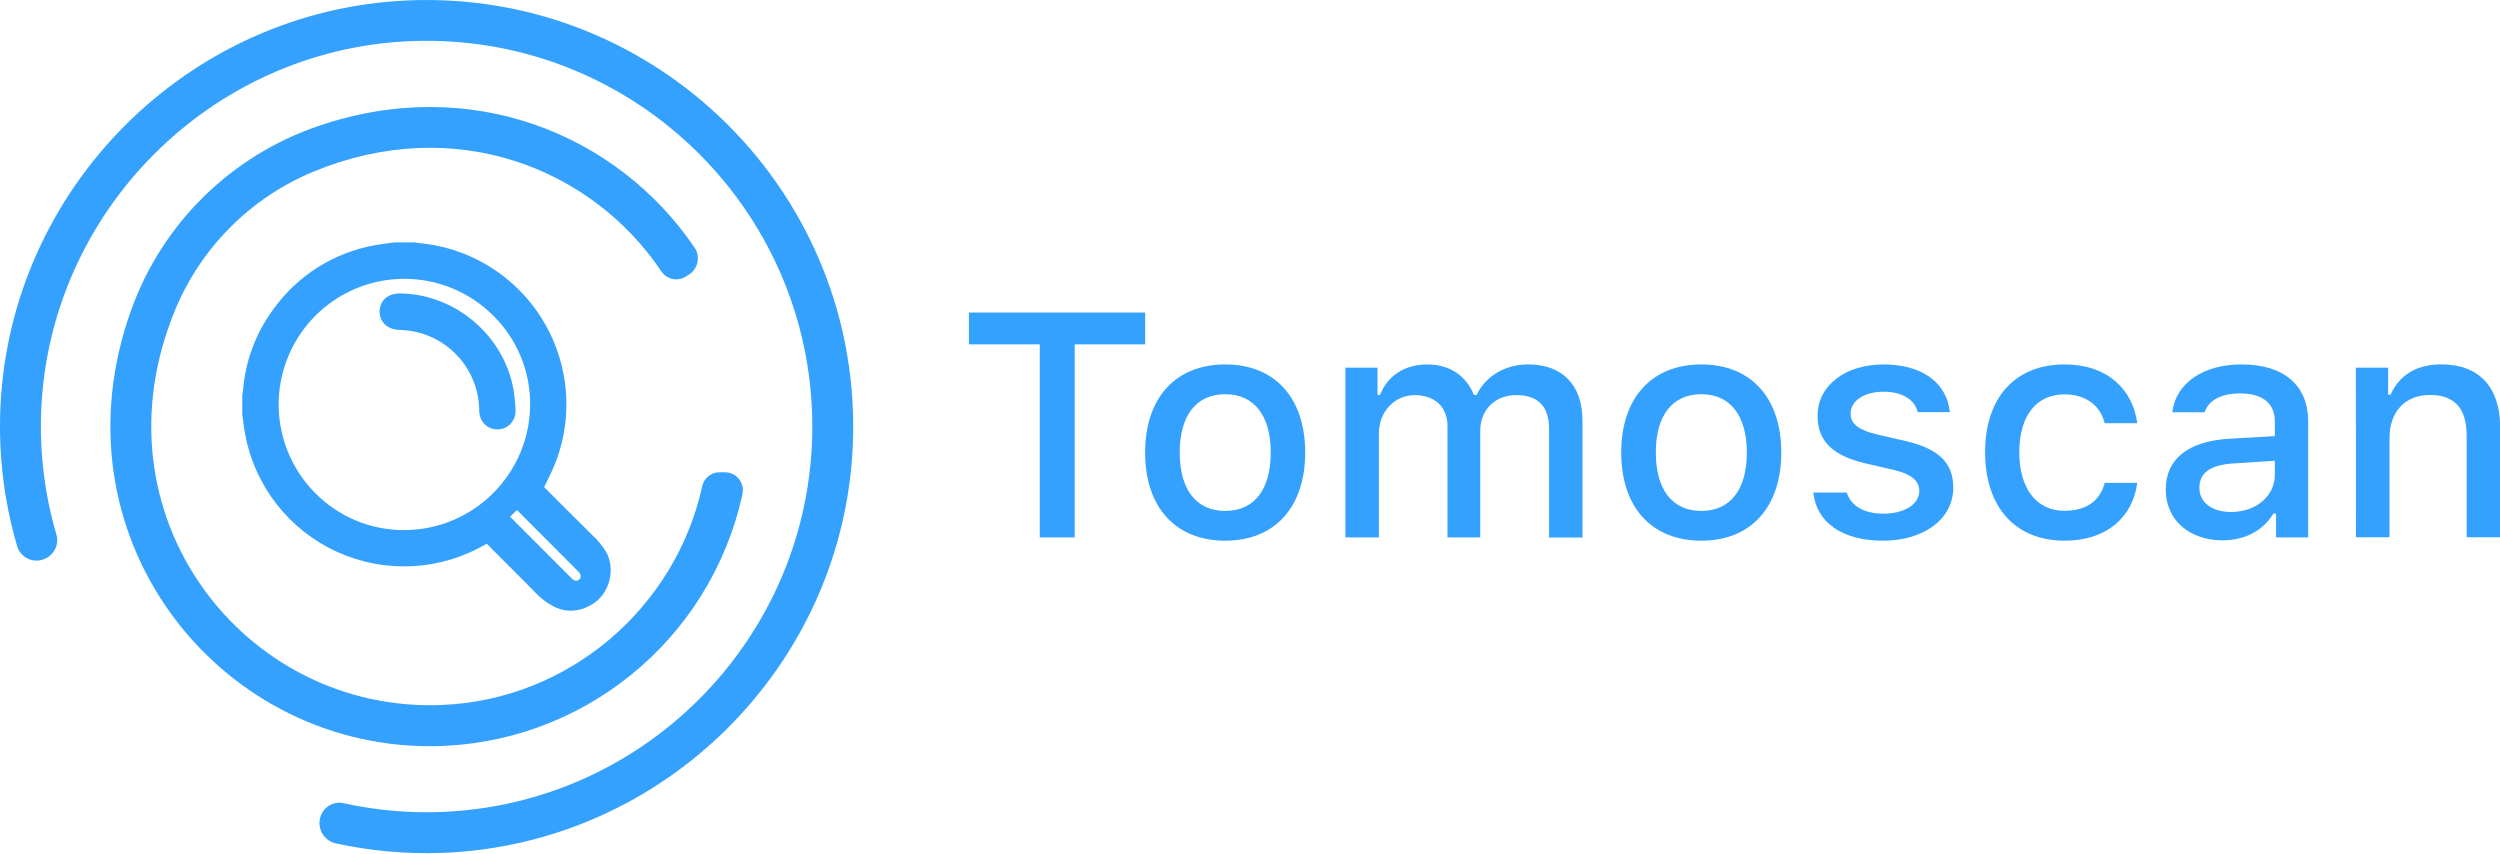
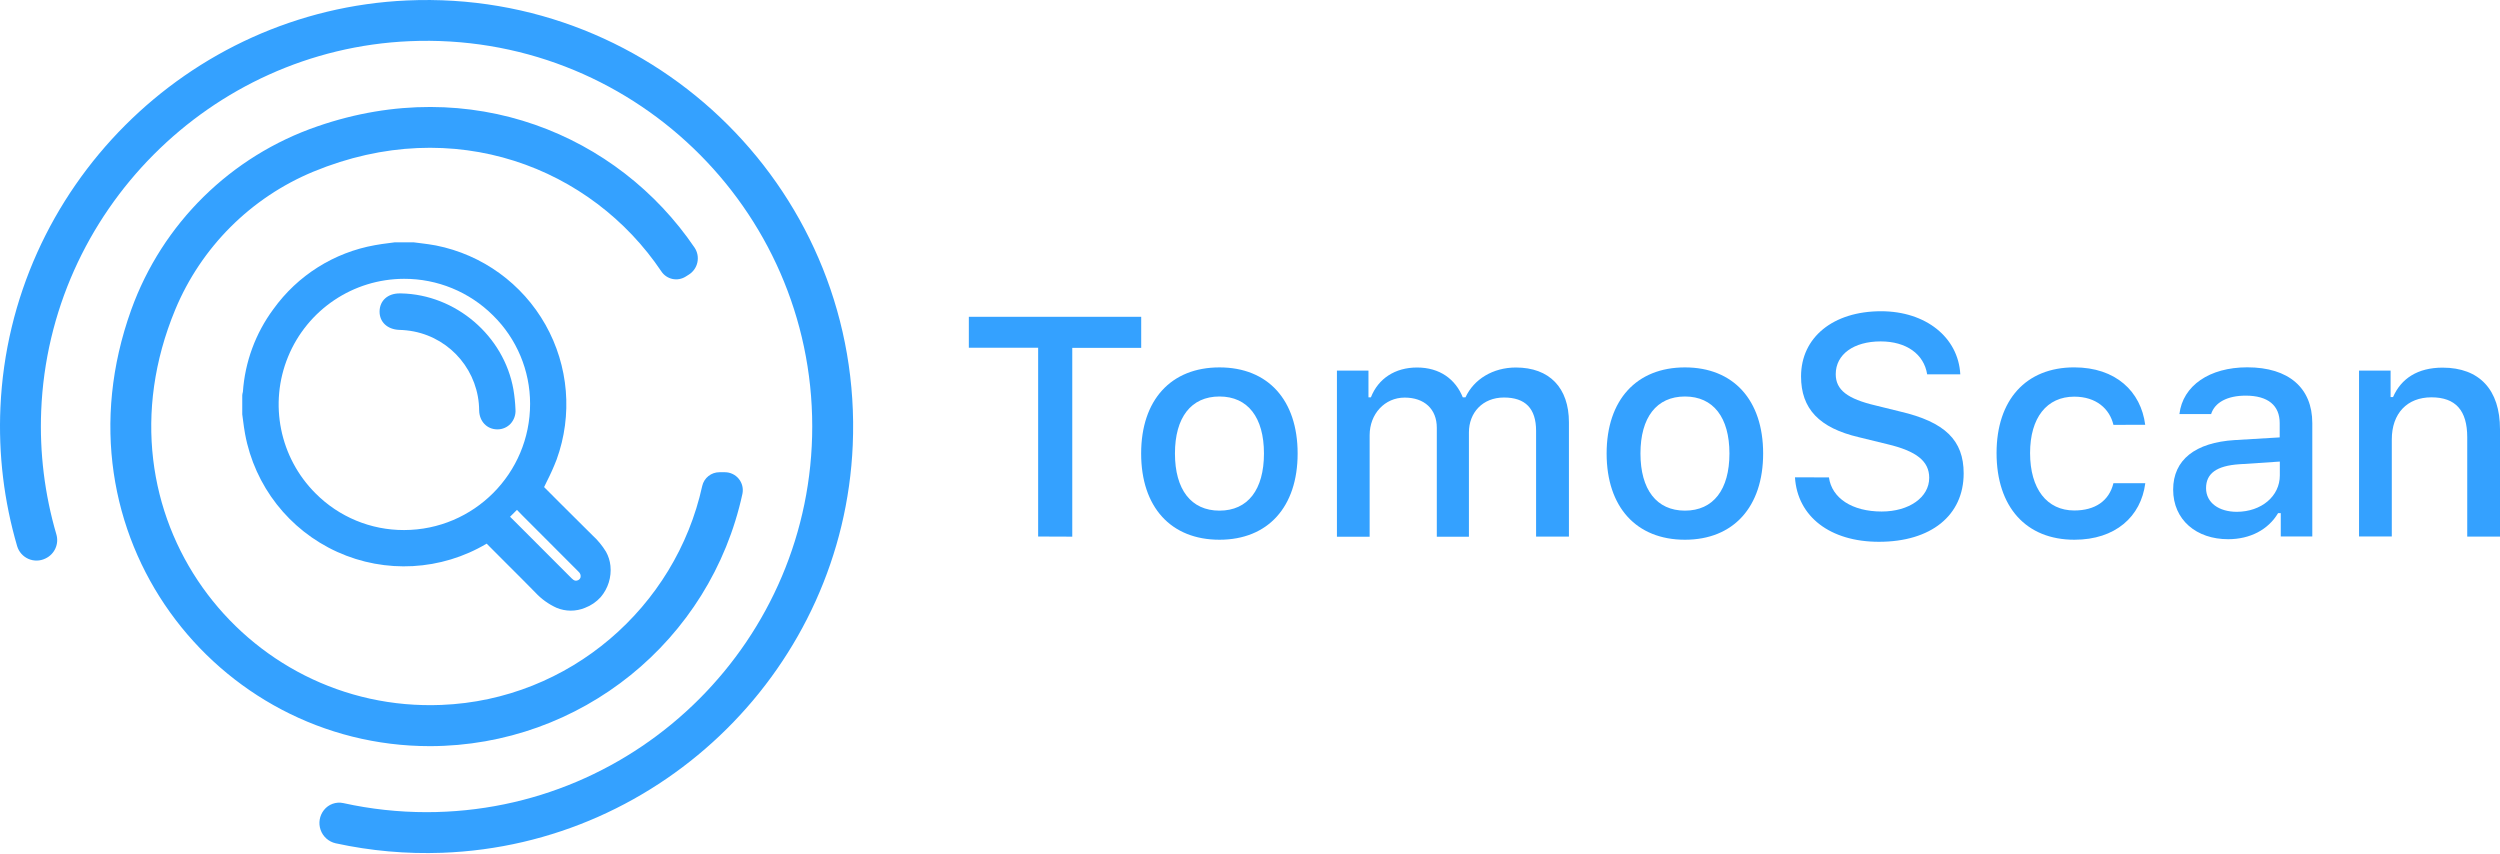
- <svg xmlns="http://www.w3.org/2000/svg" id="Layer_1" data-name="Layer 1" viewBox="0 0 933.85 318.72">
+ <svg xmlns="http://www.w3.org/2000/svg" id="Layer_1" data-name="Layer 1" viewBox="0 0 933.93 318.72">
  <defs>
    <style>.cls-1{fill:#34a1ff;}</style>
  </defs>
-   <path class="cls-1" d="M611.47,417.41V345.29H585V333.41h65.84v11.88H624.51v72.12Z" transform="translate(-223.07 -216.66)" />
-   <path class="cls-1" d="M650.82,385.68c0-20.43,11.41-32.89,29.93-32.89s29.86,12.46,29.86,32.89-11.35,32.95-29.86,32.95S650.82,406.23,650.82,385.68Zm46.92,0c0-13.73-6.17-21.77-17-21.77s-17,8-17,21.77,6.11,21.83,17,21.83S697.74,399.48,697.74,385.68Z" transform="translate(-223.07 -216.66)" />
-   <path class="cls-1" d="M725.63,354h12V364.2h.93c2.79-7.16,9.2-11.41,17.64-11.41,8.67,0,14.67,4.49,17.46,11.41h1c3.2-6.92,10.48-11.41,19.27-11.41,12.81,0,20.26,7.75,20.26,21v43.66H801.71V377c0-8.56-4.07-12.75-12.28-12.75S776,370.08,776,377.54v39.87H763.76V375.79c0-7.16-4.78-11.53-12.23-11.53-7.62,0-13.39,6.23-13.39,14.38v38.77H725.63Z" transform="translate(-223.07 -216.66)" />
-   <path class="cls-1" d="M828.66,385.68c0-20.43,11.41-32.89,29.93-32.89s29.86,12.46,29.86,32.89-11.35,32.95-29.86,32.95S828.66,406.23,828.66,385.68Zm46.92,0c0-13.73-6.17-21.77-17-21.77s-17,8-17,21.77,6.11,21.83,17,21.83S875.58,399.48,875.58,385.68Z" transform="translate(-223.07 -216.66)" />
-   <path class="cls-1" d="M926.64,352.79c14.26,0,23.57,6.64,24.79,17.82h-12c-1.16-4.66-5.7-7.63-12.8-7.63s-12.29,3.32-12.29,8.27c0,3.78,3.21,6.17,10.07,7.74L935,381.43c12,2.8,17.7,8,17.7,17.29,0,11.94-11.12,19.91-26.26,19.91s-24.91-6.81-26-18H912.9c1.57,4.89,6.23,7.91,13.79,7.91C934.5,408.5,940,405,940,400c0-3.79-3-6.23-9.32-7.75l-11.06-2.56C907.6,386.79,902,381.38,902,372,902,360.71,912.32,352.79,926.64,352.79Z" transform="translate(-223.07 -216.66)" />
-   <path class="cls-1" d="M1009.24,374.74c-1.45-6.17-6.58-10.77-15-10.77-10.48,0-16.88,8-16.88,21.54,0,13.74,6.46,21.95,16.88,21.95,7.92,0,13.33-3.61,15-10.42h12.17c-1.63,12.74-11.41,21.59-27.07,21.59-18.46,0-29.75-12.46-29.75-33.12,0-20.32,11.24-32.72,29.69-32.72,15.89,0,25.5,9.26,27.13,21.95Z" transform="translate(-223.07 -216.66)" />
-   <path class="cls-1" d="M1032.06,399.48c0-11.41,8.5-18,23.58-18.92l17.17-1V374.1c0-6.69-4.43-10.48-13-10.48-7,0-11.82,2.56-13.22,7.05H1034.5c1.29-10.89,11.53-17.88,25.91-17.88,15.89,0,24.86,7.92,24.86,21.31v43.31h-12V408.5h-1c-3.79,6.35-10.71,10-19,10C1041,418.46,1032.06,411.07,1032.06,399.48Zm40.75-5.41v-5.3l-15.49,1c-8.73.58-12.69,3.55-12.69,9.14s4.95,9,11.76,9C1065.82,407.92,1072.81,401.93,1072.81,394.07Z" transform="translate(-223.07 -216.66)" />
-   <path class="cls-1" d="M1103.08,354h12.05v10.07h.93c3.09-7,9.37-11.3,18.92-11.3,14.15,0,22,8.5,22,23.58v41h-12.52v-37.9c0-10.18-4.42-15.25-13.68-15.25s-15.13,6.17-15.13,16.07v37.08h-12.52Z" transform="translate(-223.07 -216.66)" />
-   <path class="cls-1" d="M500.42,401.14a6.7,6.7,0,0,0-6.56-8.07h-2a6.59,6.59,0,0,0-6.46,5.13C475.46,443.52,435.78,478.1,388,480c-73.57,3-131.32-70.82-99.47-147.66a95.45,95.45,0,0,1,51.6-51.55c52.72-21.8,104-1.44,130,37.25A6.64,6.64,0,0,0,479.2,320l1.18-.74a7.19,7.19,0,0,0,2.15-10.11C453.92,267,399.1,244,341.67,263.85a112.89,112.89,0,0,0-69.58,68.55c-30.19,84,31.66,163,111.6,163A119.6,119.6,0,0,0,500.42,401.14Z" transform="translate(-223.07 -216.66)" />
-   <path class="cls-1" d="M375.12,216.83c-81.95,3.68-148.27,70.09-151.89,152a159.22,159.22,0,0,0,6.25,51.88,7.55,7.55,0,0,0,10.5,4.62l.14-.07a7.57,7.57,0,0,0,4-9,143.48,143.48,0,0,1-5.66-46.11c3-74.37,63.16-134.84,137.51-138.1,82.37-3.62,150.53,62.35,150.53,143.93,0,79.45-64.63,144.08-144.08,144.08a144.29,144.29,0,0,1-31.1-3.39,7.25,7.25,0,0,0-7.23,2.6,7.77,7.77,0,0,0,4.37,12.42,159.56,159.56,0,0,0,39.75,3.55c82.61-3,149.88-69.69,153.42-152.28C545.65,289.52,468.64,212.62,375.12,216.83Z" transform="translate(-223.07 -216.66)" />
-   <path class="cls-1" d="M451.11,428a13.69,13.69,0,0,0-1.65-5.22,28.49,28.49,0,0,0-5.15-6.23c-4-3.95-8.16-8.09-11.79-11.73l-6.19-6.2c.31-.64.63-1.29.94-1.94l.11-.22a86,86,0,0,0,3.64-8.15,60.48,60.48,0,0,0-45.09-79.95c-1.88-.36-3.83-.61-5.6-.83l-2.61-.33-.2,0h-6.71l-.38,0-2.2.29c-1.55.2-3.32.42-5.05.75a59.57,59.57,0,0,0-38,23.93,58.71,58.71,0,0,0-11.37,30.88,2.08,2.08,0,0,1-.08.33l-.1.43a2.6,2.6,0,0,0-.06.56l0,6.88a1.27,1.27,0,0,0,0,.2c.11.76.2,1.51.3,2.26.2,1.57.43,3.35.76,5.1a60.38,60.38,0,0,0,90.24,40.94q3.9,3.95,7.84,7.86c3.39,3.38,6.9,6.88,10.3,10.35a24.84,24.84,0,0,0,8,5.77,13.86,13.86,0,0,0,10.6,0,15.1,15.1,0,0,0,5.86-4A15.56,15.56,0,0,0,451.11,428Zm-34.92-20.86c.63.67,1.28,1.35,1.94,2l10.7,10.71q5.24,5.22,10.44,10.46a2.13,2.13,0,0,1,.67,2.05,1.68,1.68,0,0,1-1.3,1.17c-.51.13-1.05.16-2-.8q-10.58-10.61-21.18-21.2L413.91,410l-.3-.3Zm4.91-39.62a47.14,47.14,0,0,1-47,47.15h-.1a46.39,46.39,0,0,1-33-13.65A46.93,46.93,0,0,1,374,320.82h0a46.91,46.91,0,0,1,33.25,13.67A46.31,46.31,0,0,1,421.1,367.54Z" transform="translate(-223.07 -216.66)" />
-   <path class="cls-1" d="M372.9,326.27h-.56c-4.4,0-7.4,2.68-7.47,6.68s2.92,6.74,7.25,6.94a33.89,33.89,0,0,1,5.58.6A30.29,30.29,0,0,1,402.07,370c.08,4.09,2.94,7.06,6.79,7.06H409a6.67,6.67,0,0,0,4.8-2.1,7.12,7.12,0,0,0,1.84-5.29,59.09,59.09,0,0,0-.77-7.5C411.34,342.11,393.33,326.68,372.9,326.27Z" transform="translate(-223.07 -216.66)" />
+   <path class="cls-1" d="M497.42,399.14a6.7,6.7,0,0,0-6.56-8.07h-2a6.59,6.59,0,0,0-6.46,5.13C472.46,441.52,432.78,476.1,385,478c-73.57,3-131.32-70.82-99.47-147.66a95.45,95.45,0,0,1,51.6-51.55c52.72-21.8,104-1.44,130,37.25A6.64,6.64,0,0,0,476.2,318l1.18-.74a7.19,7.19,0,0,0,2.15-10.11C450.92,265,396.1,242,338.67,261.85a112.89,112.89,0,0,0-69.58,68.55c-30.19,84,31.66,163,111.6,163A119.6,119.6,0,0,0,497.42,399.14Z" transform="translate(-220.07 -214.66)" />
+   <path class="cls-1" d="M372.12,214.83c-81.95,3.68-148.27,70.09-151.89,152a159.22,159.22,0,0,0,6.25,51.88,7.55,7.55,0,0,0,10.5,4.62l.14-.07a7.57,7.57,0,0,0,4-9,143.48,143.48,0,0,1-5.66-46.11c3-74.37,63.16-134.84,137.51-138.1,82.37-3.62,150.53,62.35,150.53,143.93,0,79.45-64.63,144.08-144.08,144.08a144.29,144.29,0,0,1-31.1-3.39,7.25,7.25,0,0,0-7.23,2.6,7.77,7.77,0,0,0,4.37,12.42,159.56,159.56,0,0,0,39.75,3.55c82.61-3,149.88-69.69,153.42-152.28C542.65,287.52,465.64,210.62,372.12,214.83Z" transform="translate(-220.07 -214.66)" />
+   <path class="cls-1" d="M448.11,426a13.69,13.69,0,0,0-1.65-5.22,28.49,28.49,0,0,0-5.15-6.23c-4-3.95-8.16-8.09-11.79-11.73l-6.19-6.2c.31-.64.63-1.29.94-1.94l.11-.22a86,86,0,0,0,3.64-8.15,60.48,60.48,0,0,0-45.09-79.95c-1.88-.36-3.83-.61-5.6-.83l-2.61-.33-.2,0h-6.71l-.38,0-2.2.29c-1.55.2-3.32.42-5.05.75a59.57,59.57,0,0,0-38,23.93,58.71,58.71,0,0,0-11.37,30.88,2.08,2.08,0,0,1-.08.33l-.1.43a2.6,2.6,0,0,0-.06.56l0,6.88a1.27,1.27,0,0,0,0,.2c.11.76.2,1.51.3,2.26.2,1.57.43,3.35.76,5.1a60.38,60.38,0,0,0,90.24,40.94q3.9,3.95,7.84,7.86c3.39,3.38,6.9,6.88,10.3,10.35a24.84,24.84,0,0,0,8,5.77,13.86,13.86,0,0,0,10.6,0,15.1,15.1,0,0,0,5.86-4A15.56,15.56,0,0,0,448.11,426Zm-34.92-20.86c.63.67,1.28,1.35,1.94,2l10.7,10.71q5.24,5.22,10.44,10.46a2.13,2.13,0,0,1,.67,2.05,1.68,1.68,0,0,1-1.3,1.17c-.51.13-1.05.16-2-.8q-10.58-10.61-21.18-21.2L410.91,408l-.3-.3Zm4.91-39.62a47.14,47.14,0,0,1-47,47.15h-.1a46.39,46.39,0,0,1-33-13.65A46.93,46.93,0,0,1,371,318.82h0a46.91,46.91,0,0,1,33.25,13.67A46.31,46.31,0,0,1,418.1,365.54Z" transform="translate(-220.07 -214.66)" />
+   <path class="cls-1" d="M369.9,324.27h-.56c-4.4,0-7.4,2.68-7.47,6.68s2.92,6.74,7.25,6.94a33.89,33.89,0,0,1,5.58.6A30.29,30.29,0,0,1,399.07,368c.08,4.09,2.94,7.06,6.79,7.06H406a6.67,6.67,0,0,0,4.8-2.1,7.12,7.12,0,0,0,1.84-5.29,59.09,59.09,0,0,0-.77-7.5C408.34,340.11,390.33,324.68,369.9,324.27Z" transform="translate(-220.07 -214.66)" />
+   <path class="cls-1" d="M607.89,415.09V344.56H582V333h64.39v11.61H620.64v70.53Z" transform="translate(-220.07 -214.66)" />
+   <path class="cls-1" d="M646.37,384.07c0-20,11.15-32.16,29.26-32.16s29.2,12.18,29.2,32.16-11.1,32.22-29.2,32.22S646.37,404.16,646.37,384.07Zm45.88,0c0-13.44-6-21.29-16.62-21.29S659,370.63,659,384.07s6,21.35,16.63,21.35S692.25,397.56,692.25,384.07Z" transform="translate(-220.07 -214.66)" />
+   <path class="cls-1" d="M719.51,353.1h11.78v10h.91c2.74-7,9-11.15,17.25-11.15,8.49,0,14.35,4.38,17.08,11.15h1c3.13-6.77,10.25-11.15,18.84-11.15,12.53,0,19.81,7.57,19.81,20.49v42.69H793.91v-39.5c0-8.37-4-12.47-12-12.47s-13.09,5.69-13.09,13v39h-12v-40.7c0-7-4.67-11.27-12-11.27-7.45,0-13.09,6.09-13.09,14.06v37.91H719.51Z" transform="translate(-220.07 -214.66)" />
+   <path class="cls-1" d="M820.26,384.07c0-20,11.16-32.16,29.26-32.16s29.21,12.18,29.21,32.16-11.11,32.22-29.21,32.22S820.26,404.16,820.26,384.07Zm45.88,0c0-13.44-6-21.29-16.62-21.29s-16.62,7.85-16.62,21.29,6,21.35,16.62,21.35S866.14,397.56,866.14,384.07Z" transform="translate(-220.07 -214.66)" />
+   <path class="cls-1" d="M903.31,393c1.08,7.8,8.71,12.75,19.7,12.75,10.25,0,17.76-5.3,17.76-12.58,0-6.26-4.78-10-15.65-12.58L914.53,378c-14.86-3.47-21.64-10.64-21.64-22.71,0-14.63,12-24.36,29.89-24.36,16.68,0,28.86,9.73,29.6,23.56H940c-1.19-7.57-7.8-12.29-17.36-12.29-10.08,0-16.79,4.84-16.79,12.24,0,5.86,4.32,9.22,15,11.72l9,2.22c16.85,3.93,23.79,10.76,23.79,23.12,0,15.71-12.18,25.56-31.65,25.56-18.22,0-30.45-9.4-31.37-24.08Z" transform="translate(-220.07 -214.66)" />
+   <path class="cls-1" d="M1009.59,373.37c-1.43-6-6.43-10.53-14.63-10.53-10.25,0-16.51,7.85-16.51,21.06,0,13.43,6.32,21.46,16.51,21.46,7.74,0,13-3.53,14.63-10.19h11.9c-1.6,12.47-11.16,21.12-26.48,21.12-18,0-29.08-12.18-29.08-32.39,0-19.87,11-32,29-32,15.54,0,24.93,9,26.53,21.46Z" transform="translate(-220.07 -214.66)" />
+   <path class="cls-1" d="M1031.9,397.56c0-11.16,8.31-17.59,23-18.5l16.8-1v-5.35c0-6.55-4.33-10.25-12.7-10.25-6.83,0-11.55,2.51-12.92,6.89h-11.84c1.25-10.64,11.27-17.47,25.33-17.47,15.54,0,24.31,7.74,24.31,20.83v42.35h-11.78v-8.71h-1c-3.7,6.21-10.48,9.74-18.62,9.74C1040.61,416.12,1031.9,408.89,1031.9,397.56Zm39.85-5.29v-5.18l-15.15,1c-8.54.57-12.41,3.48-12.41,8.94s4.84,8.83,11.5,8.83C1064.92,405.82,1071.75,400,1071.75,392.27Z" transform="translate(-220.07 -214.66)" />
+   <path class="cls-1" d="M1101.34,353.1h11.79V363h.91c3-6.89,9.16-11,18.5-11,13.83,0,21.46,8.31,21.46,23v40.13h-12.24V378c0-10-4.33-14.91-13.38-14.91s-14.8,6-14.8,15.71v36.26h-12.24Z" transform="translate(-220.07 -214.66)" />
</svg>
